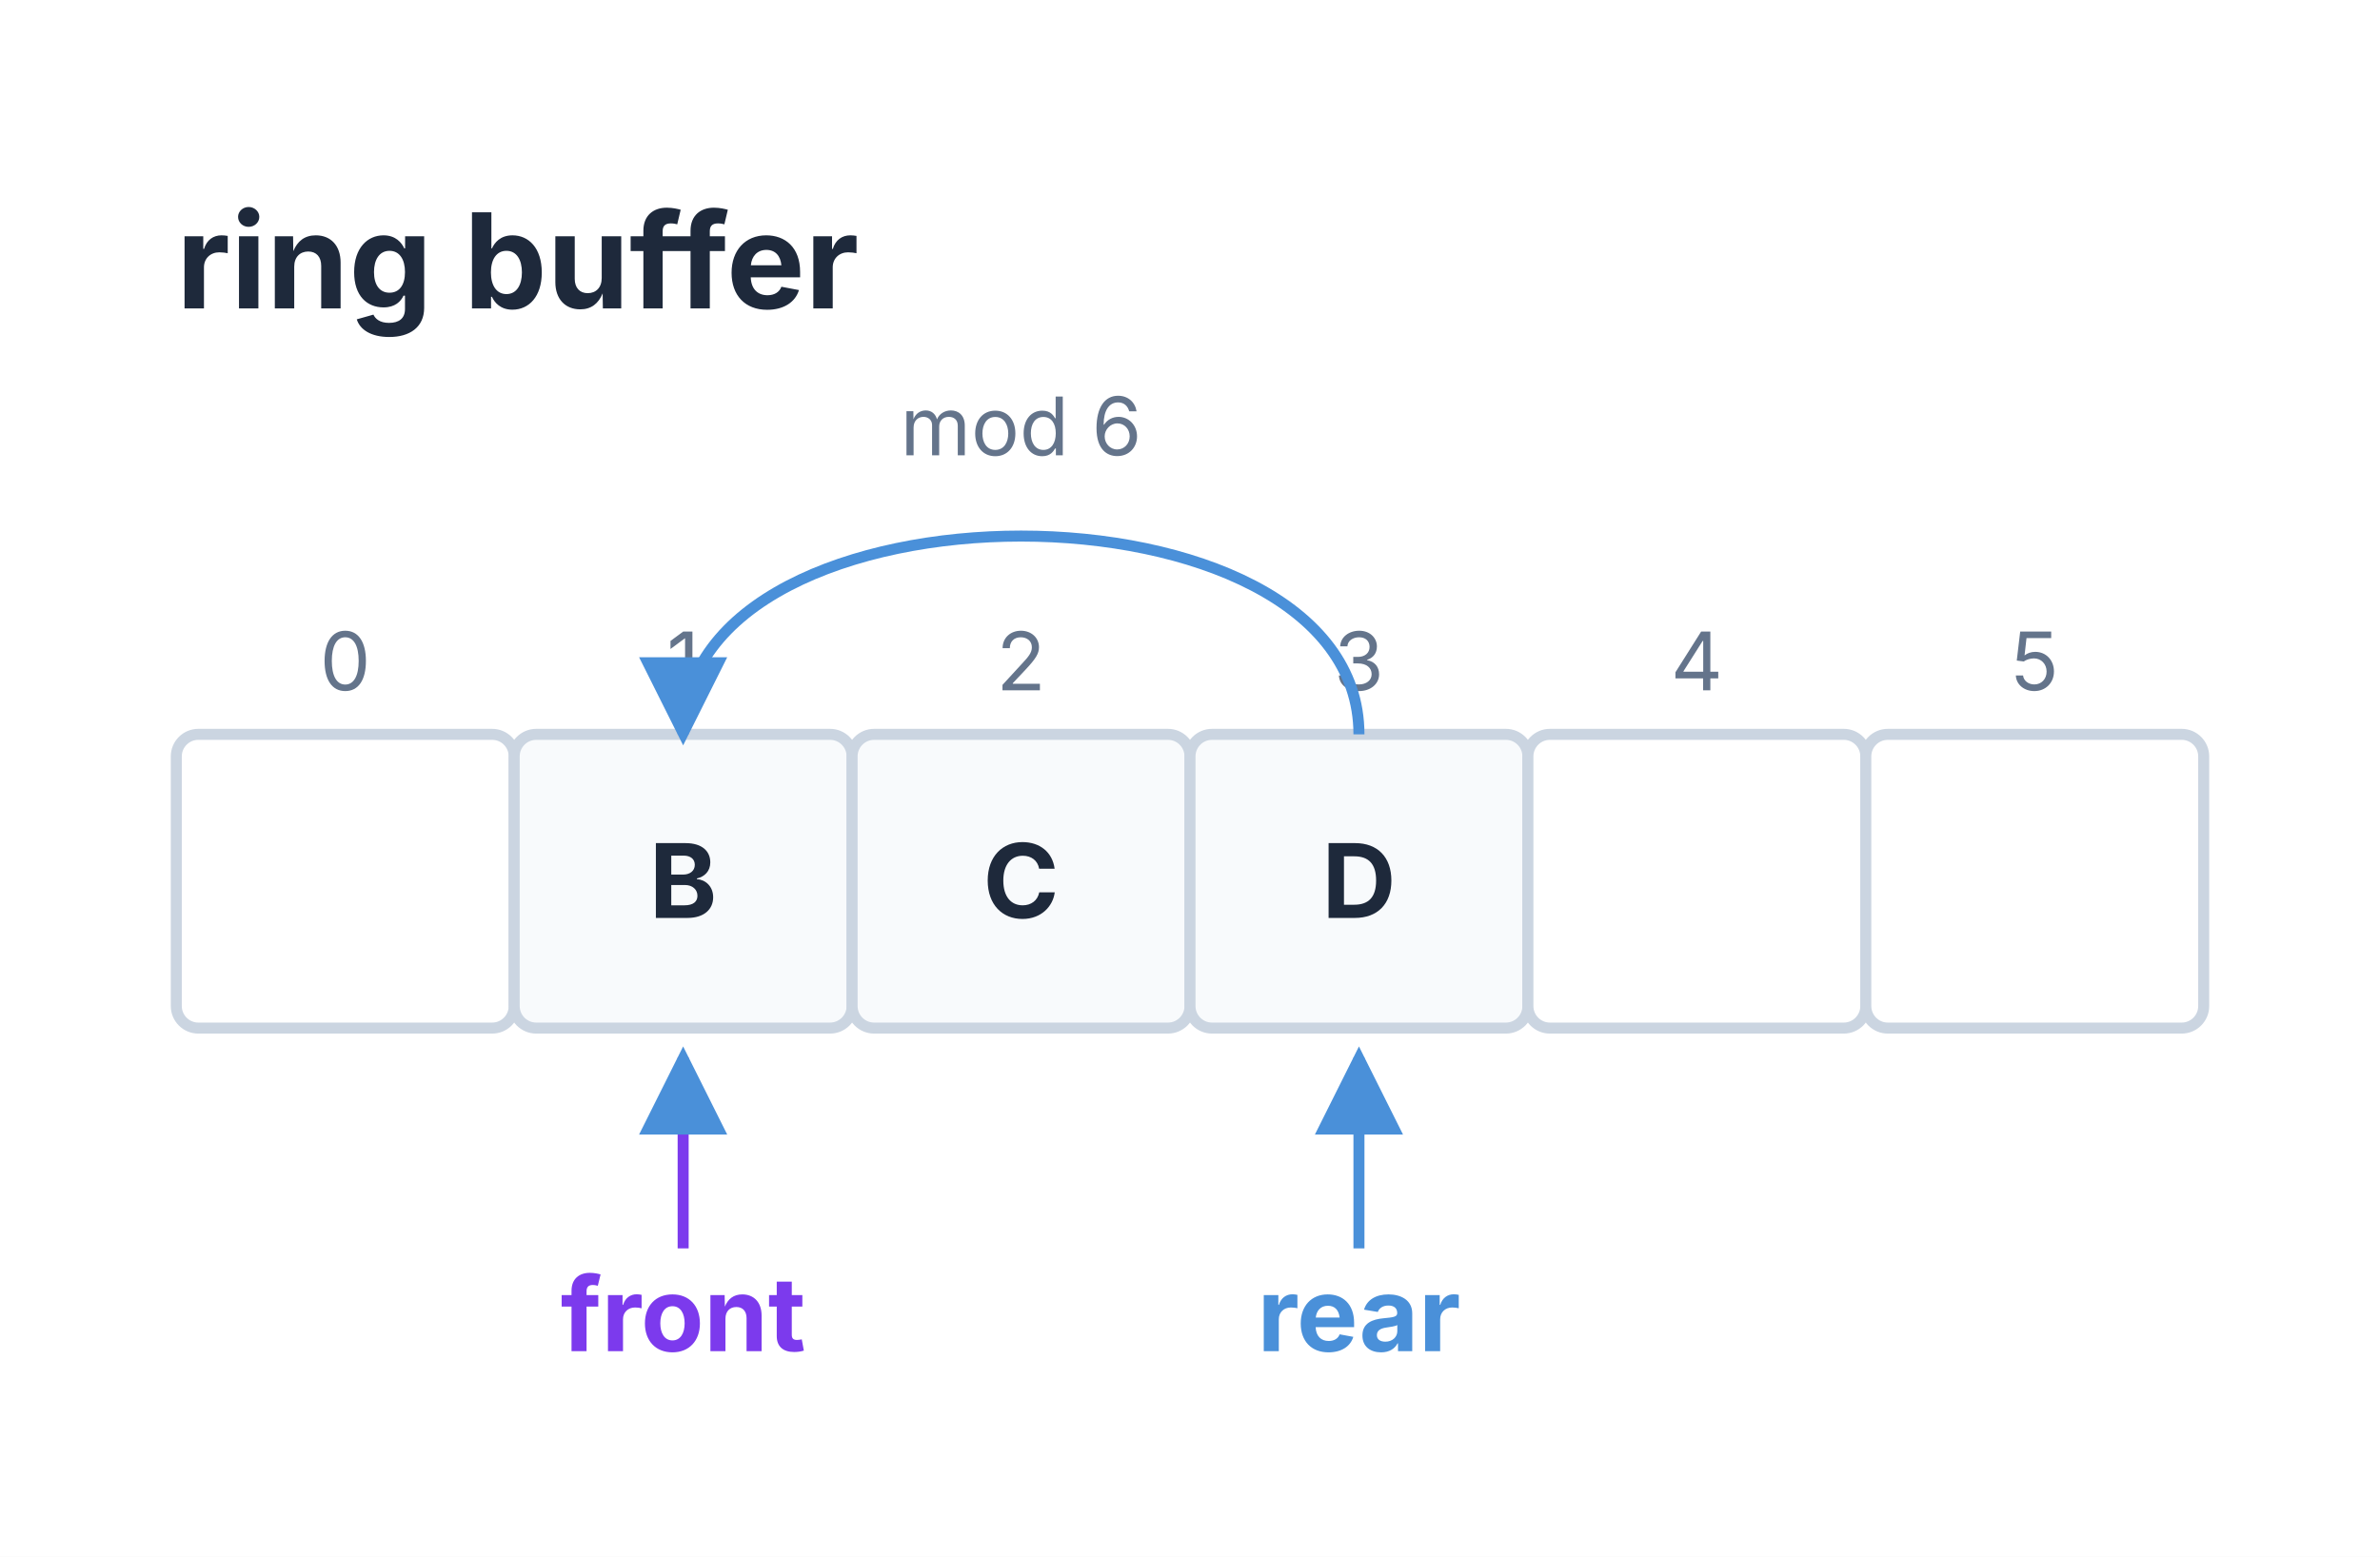
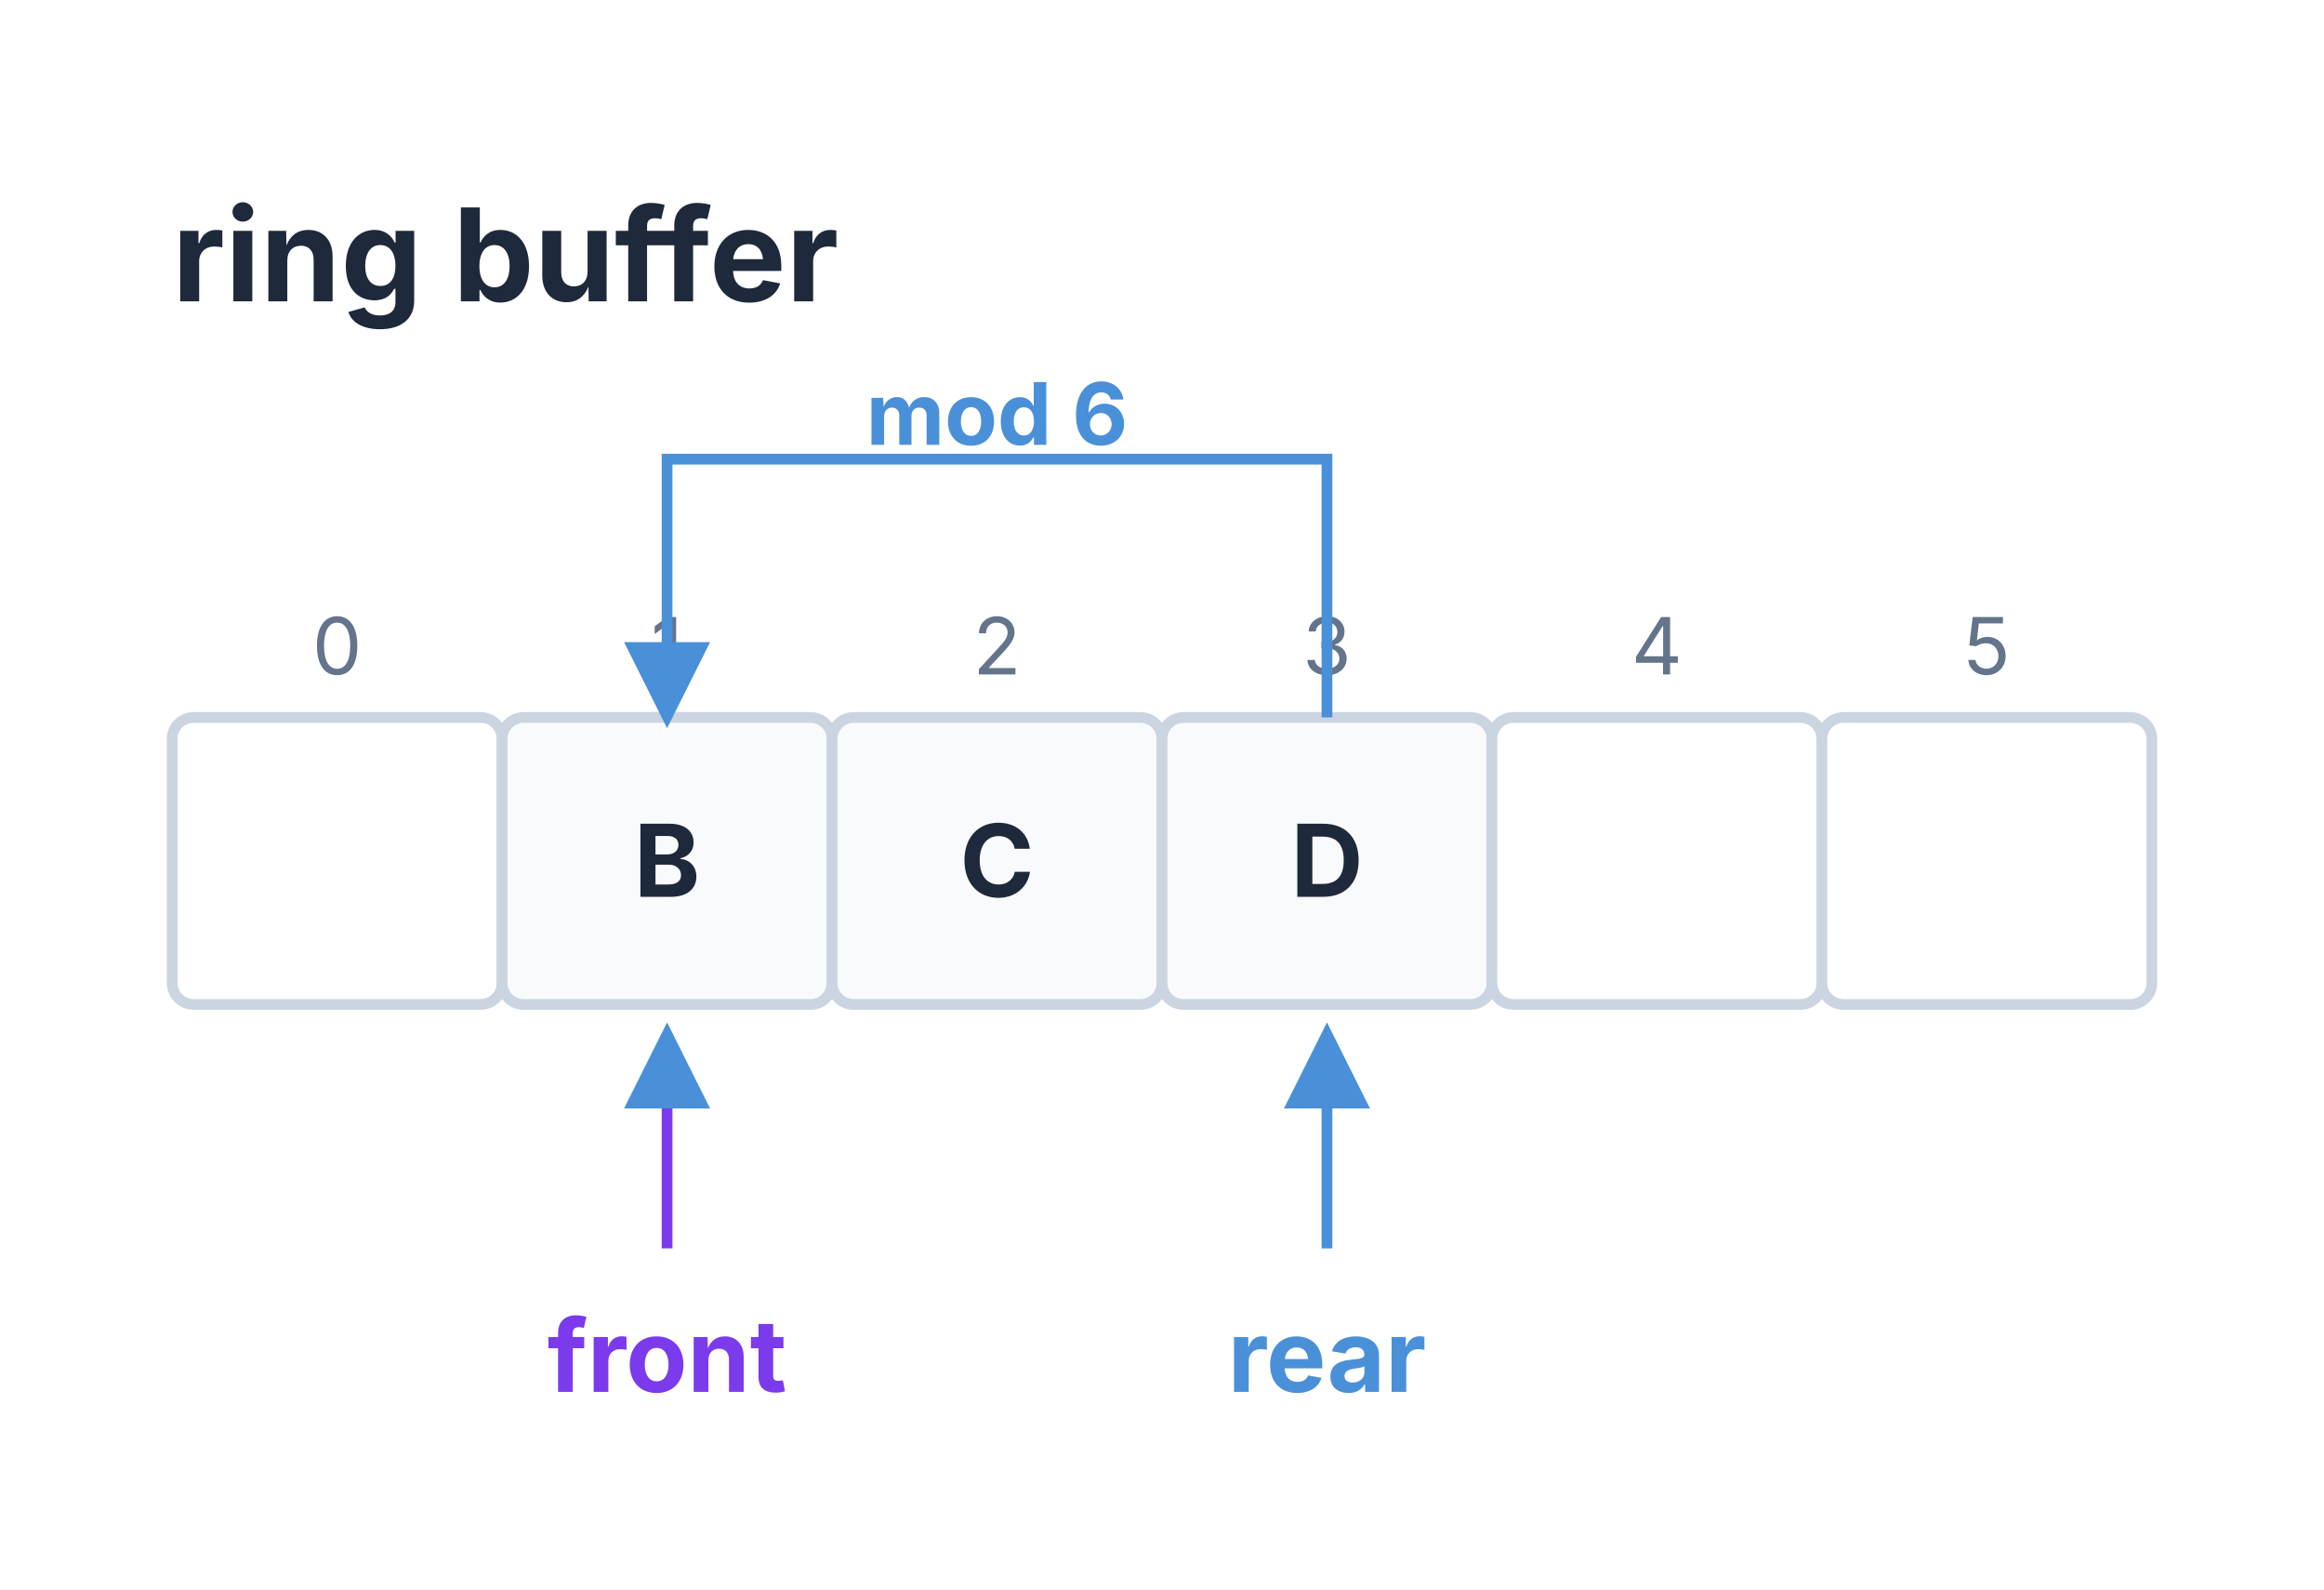
- <svg xmlns="http://www.w3.org/2000/svg" viewBox="0 0 324 212" width="324" height="212">
+ <svg xmlns="http://www.w3.org/2000/svg" viewBox="0 0 324 221.5" width="324" height="221.5">
  <defs>
    <marker id="queue-arrow-fwd" markerWidth="9" markerHeight="9" refX="7" refY="4" orient="auto">
      <path d="M0 0 L8 4 L0 8 z" fill="#4A90D9" />
    </marker>
    <marker id="queue-arrow-rev" markerWidth="9" markerHeight="9" refX="2" refY="4" orient="auto">
      <path d="M8 0 L0 4 L8 8 z" fill="#4A90D9" />
    </marker>
  </defs>
-   <rect x="0" y="0" width="324" height="212" fill="#FFFFFF" />
+   <rect x="0" y="0" width="324" height="221.5" fill="#FFFFFF" />
  <rect x="24" y="100" width="46" height="40" fill="#FFFFFF" stroke="#CBD5E1" stroke-width="1.5" rx="3" />
  <text x="47" y="94" font-size="11" font-family="Inter, system-ui, -apple-system, sans-serif" fill="#64748B" text-anchor="middle">0</text>
  <rect x="70" y="100" width="46" height="40" fill="#F8FAFC" stroke="#CBD5E1" stroke-width="1.5" rx="3" />
  <text x="93" y="125" font-size="14" font-family="Inter, system-ui, -apple-system, sans-serif" fill="#1E293B" text-anchor="middle" font-weight="bold">B</text>
  <text x="93" y="94" font-size="11" font-family="Inter, system-ui, -apple-system, sans-serif" fill="#64748B" text-anchor="middle">1</text>
  <rect x="116" y="100" width="46" height="40" fill="#F8FAFC" stroke="#CBD5E1" stroke-width="1.5" rx="3" />
  <text x="139" y="125" font-size="14" font-family="Inter, system-ui, -apple-system, sans-serif" fill="#1E293B" text-anchor="middle" font-weight="bold">C</text>
  <text x="139" y="94" font-size="11" font-family="Inter, system-ui, -apple-system, sans-serif" fill="#64748B" text-anchor="middle">2</text>
  <rect x="162" y="100" width="46" height="40" fill="#F8FAFC" stroke="#CBD5E1" stroke-width="1.5" rx="3" />
  <text x="185" y="125" font-size="14" font-family="Inter, system-ui, -apple-system, sans-serif" fill="#1E293B" text-anchor="middle" font-weight="bold">D</text>
  <text x="185" y="94" font-size="11" font-family="Inter, system-ui, -apple-system, sans-serif" fill="#64748B" text-anchor="middle">3</text>
  <rect x="208" y="100" width="46" height="40" fill="#FFFFFF" stroke="#CBD5E1" stroke-width="1.5" rx="3" />
  <text x="231" y="94" font-size="11" font-family="Inter, system-ui, -apple-system, sans-serif" fill="#64748B" text-anchor="middle">4</text>
  <rect x="254" y="100" width="46" height="40" fill="#FFFFFF" stroke="#CBD5E1" stroke-width="1.5" rx="3" />
  <text x="277" y="94" font-size="11" font-family="Inter, system-ui, -apple-system, sans-serif" fill="#64748B" text-anchor="middle">5</text>
  <text x="24" y="42" font-size="18" font-family="Inter, system-ui, -apple-system, sans-serif" fill="#1E293B" font-weight="bold">ring buffer</text>
-   <path d="M 185 100 C 185 64, 93 64, 93 100" stroke="#4A90D9" stroke-width="1.5" fill="none" marker-end="url(#queue-arrow-fwd)" />
-   <text x="139" y="62" font-size="11" font-family="Inter, system-ui, -apple-system, sans-serif" fill="#64748B" text-anchor="middle">mod 6</text>
-   <path d="M 93 170 L 93 144" stroke="#7C3AED" stroke-width="1.5" fill="none" marker-end="url(#queue-arrow-fwd)" />
-   <text x="93" y="184" font-size="14" font-family="Inter, system-ui, -apple-system, sans-serif" fill="#7C3AED" text-anchor="middle" font-weight="bold">front</text>
-   <path d="M 185 170 L 185 144" stroke="#4A90D9" stroke-width="1.5" fill="none" marker-end="url(#queue-arrow-fwd)" />
-   <text x="185" y="184" font-size="14" font-family="Inter, system-ui, -apple-system, sans-serif" fill="#4A90D9" text-anchor="middle" font-weight="bold">rear</text>
+   <path d="M 185 100 L 185 64 L 93 64 L 93 100" stroke="#4A90D9" stroke-width="1.5" fill="none" marker-end="url(#queue-arrow-fwd)" />
+   <text x="139" y="62" font-size="12" font-family="Inter, system-ui, -apple-system, sans-serif" fill="#4A90D9" text-anchor="middle" font-weight="bold">mod 6</text>
+   <path d="M 93 174 L 93 144" stroke="#7C3AED" stroke-width="1.5" fill="none" marker-end="url(#queue-arrow-fwd)" />
+   <text x="93" y="194" font-size="14" font-family="Inter, system-ui, -apple-system, sans-serif" fill="#7C3AED" text-anchor="middle" font-weight="bold">front</text>
+   <path d="M 185 174 L 185 144" stroke="#4A90D9" stroke-width="1.5" fill="none" marker-end="url(#queue-arrow-fwd)" />
+   <text x="185" y="194" font-size="14" font-family="Inter, system-ui, -apple-system, sans-serif" fill="#4A90D9" text-anchor="middle" font-weight="bold">rear</text>
</svg>
